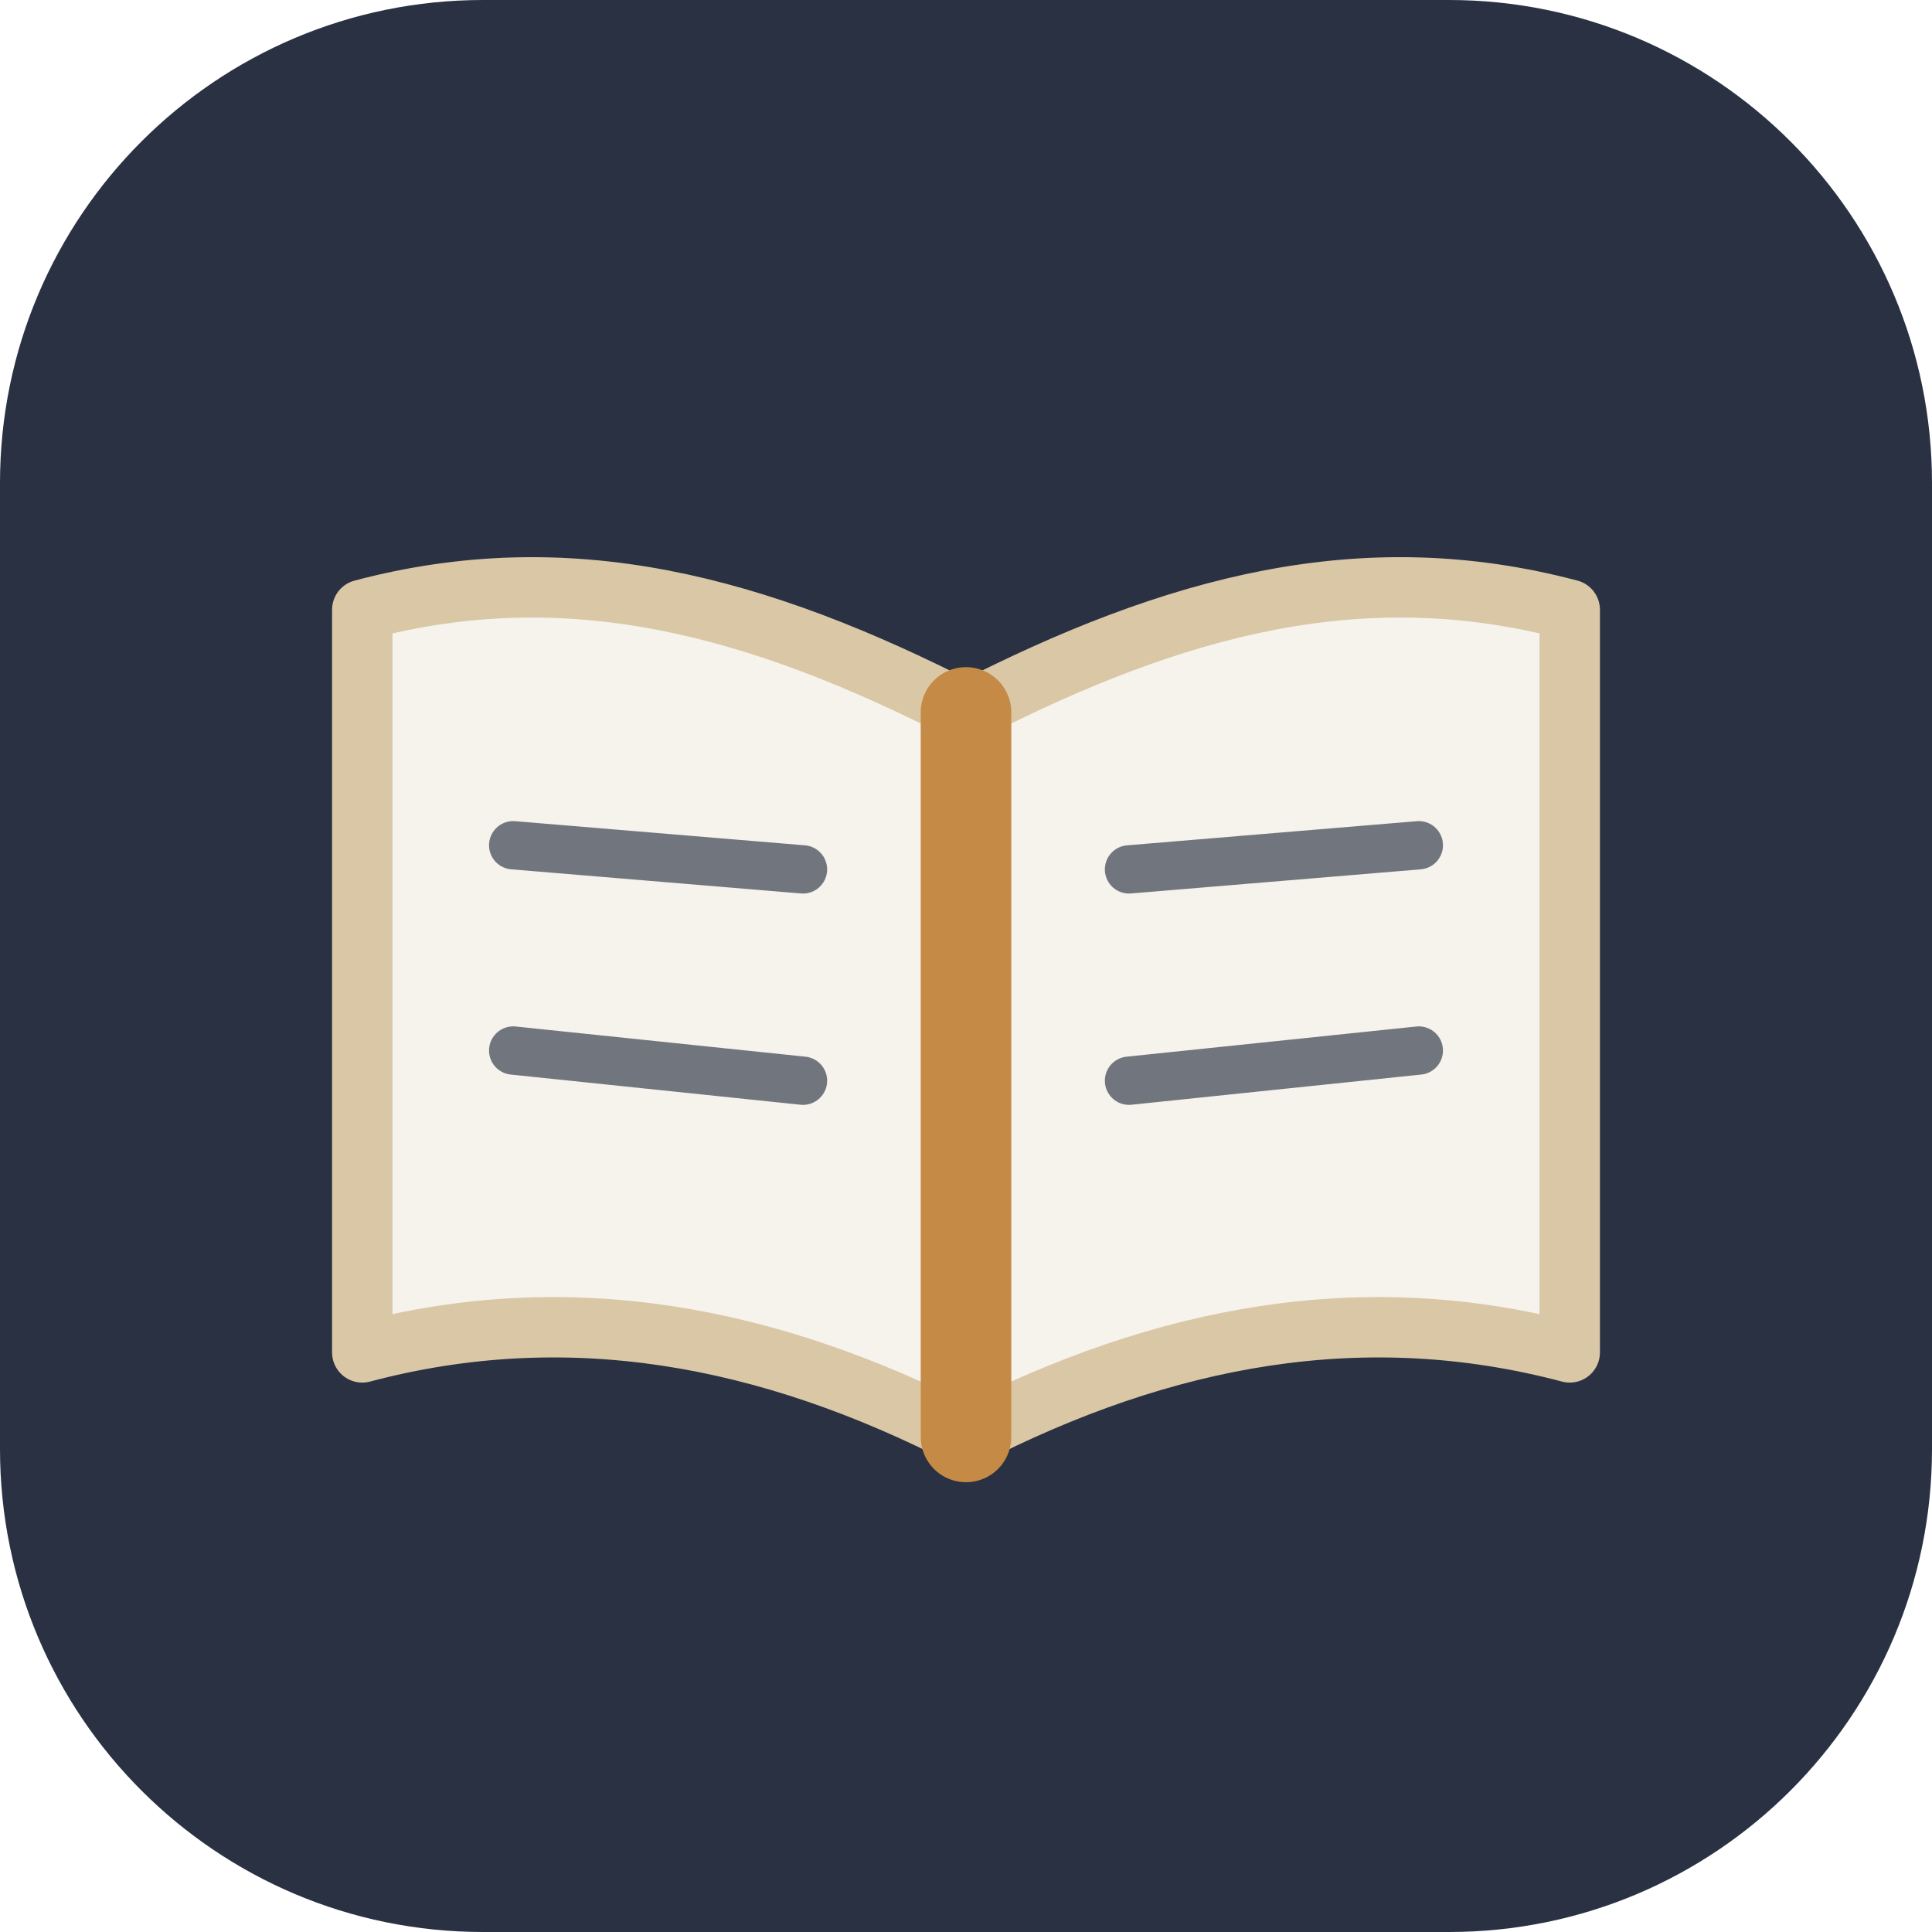
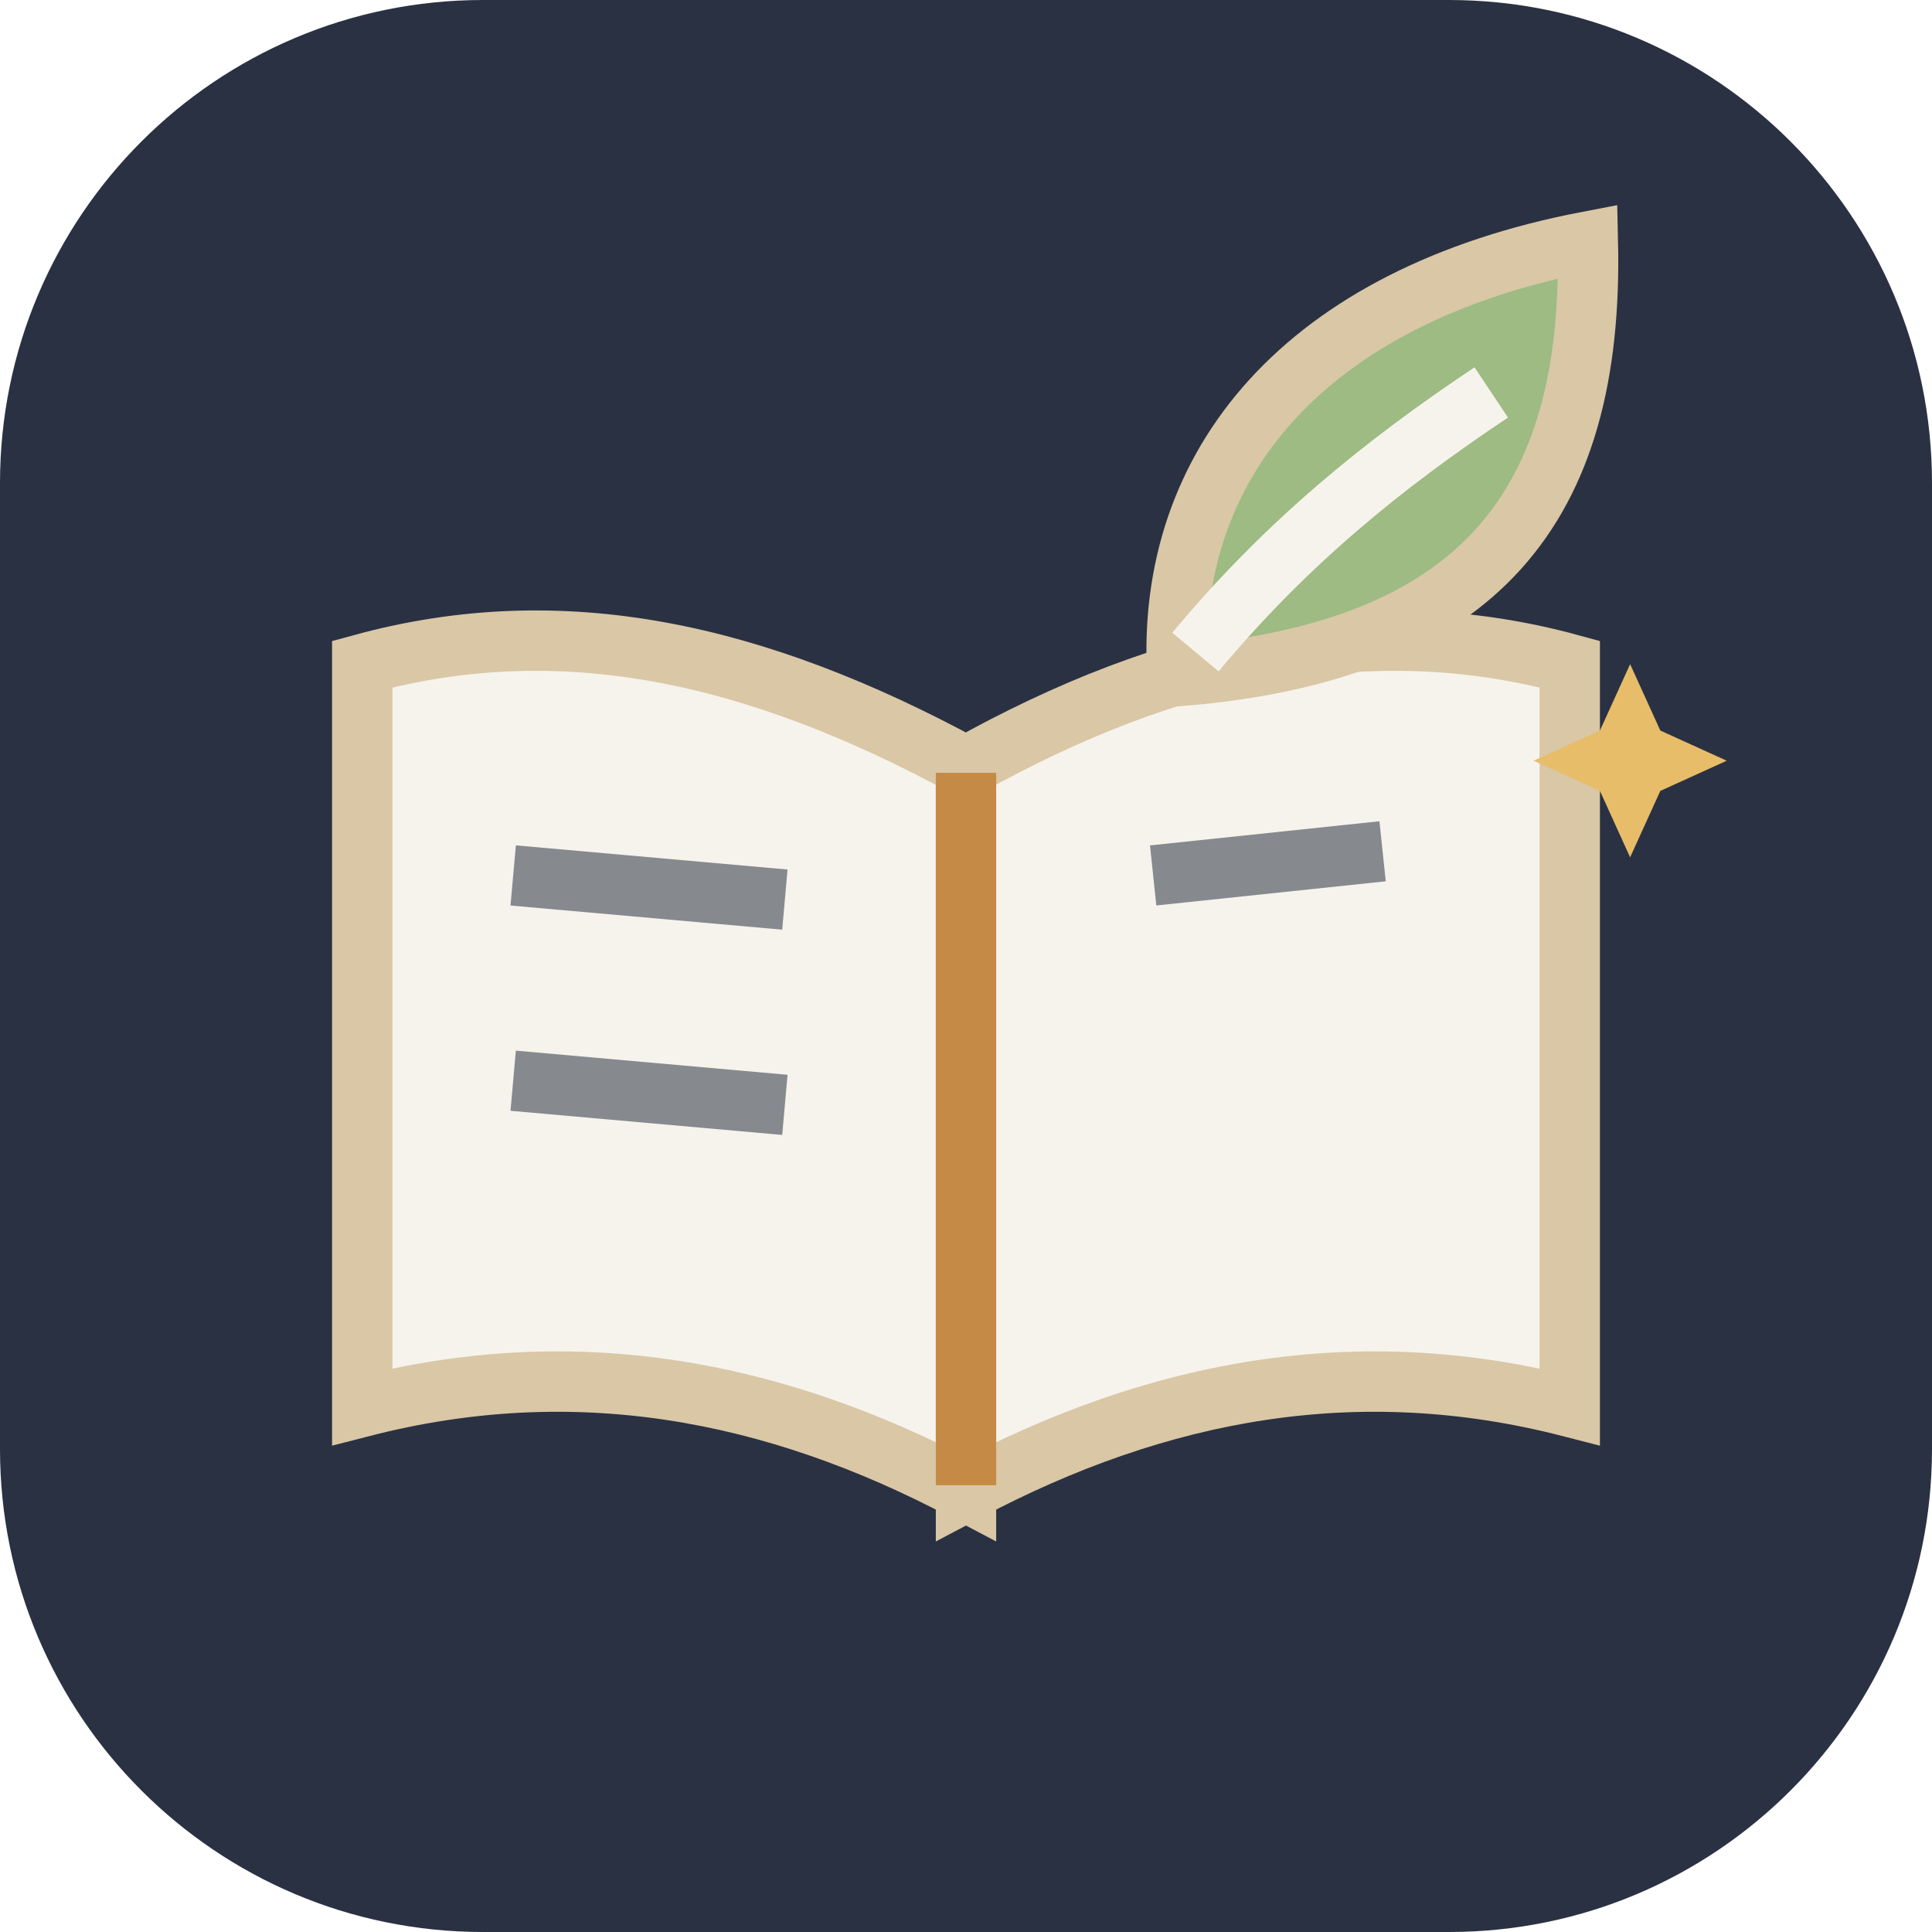
- <svg xmlns="http://www.w3.org/2000/svg" viewBox="0 0 32 32">
+ <svg xmlns="http://www.w3.org/2000/svg" width="32" height="32" viewBox="0 0 32 32">
+   className="brand-icon"
+   viewBox="0 0 32 32"
+   aria-hidden="true"
+ &gt;
  <rect width="32" height="32" rx="8" fill="#2a3142" />
-   <path d="M6 10.1c3.4-.9 6.5-.1 10 1.7v12c-3.3-1.7-6.6-2.3-10-1.4V10.1Zm20 0c-3.4-.9-6.5-.1-10 1.7v12c3.3-1.7 6.6-2.3 10-1.4V10.1Z" fill="#f6f3ec" stroke="#d9c7a6" stroke-linejoin="round" />
-   <path d="M16 11.8v12" fill="none" stroke="#c58a45" stroke-linecap="round" stroke-width="1.5" />
-   <path d="m8.5 14 4.8.4m-4.8 3 4.8.5m5.4-3.5 4.8-.4m-4.8 3.9 4.8-.5" fill="none" stroke="#2a3142" stroke-linecap="round" stroke-width=".8" opacity=".65" />
+   <path d="M6 11c3.3-.9 6.5-.2 10 1.7v12c-3.2-1.7-6.5-2.3-10-1.4V11Z" fill="#f6f3ec" stroke="#d9c7a6" strokeLinejoin="round" />
+   <path d="M16 12.7c3.4-1.9 6.7-2.6 10-1.7v12.3c-3.5-.9-6.8-.3-10 1.4v-12Z" fill="#f6f3ec" stroke="#d9c7a6" strokeLinejoin="round" />
+   <path d="M16 12.8v11.8" fill="none" stroke="#c58a45" strokeLinecap="round" strokeWidth="1.4" />
+   <path d="M19.5 11.2c-.2-3.5 2.1-6.3 6.8-7.2.1 4.4-1.8 6.8-6.8 7.2Z" fill="#9dbb83" stroke="#d9c7a6" strokeLinejoin="round" strokeWidth=".7" />
+   <path d="M19.8 10.8c1.5-1.8 3.1-3.1 4.9-4.3" fill="none" stroke="#f6f3ec" strokeLinecap="round" strokeWidth=".7" />
+   <path d="m8.5 14.5 4.5.4m-4.5 3 4.5.4m6.1-3.8 3.8-.4" fill="none" stroke="#2a3142" strokeLinecap="round" strokeWidth=".7" opacity=".55" />
+   <path d="m27 11 .5 1.1 1.1.5-1.1.5L27 14.2l-.5-1.1-1.1-.5 1.1-.5L27 11Z" fill="#e7bd69" />
</svg>
